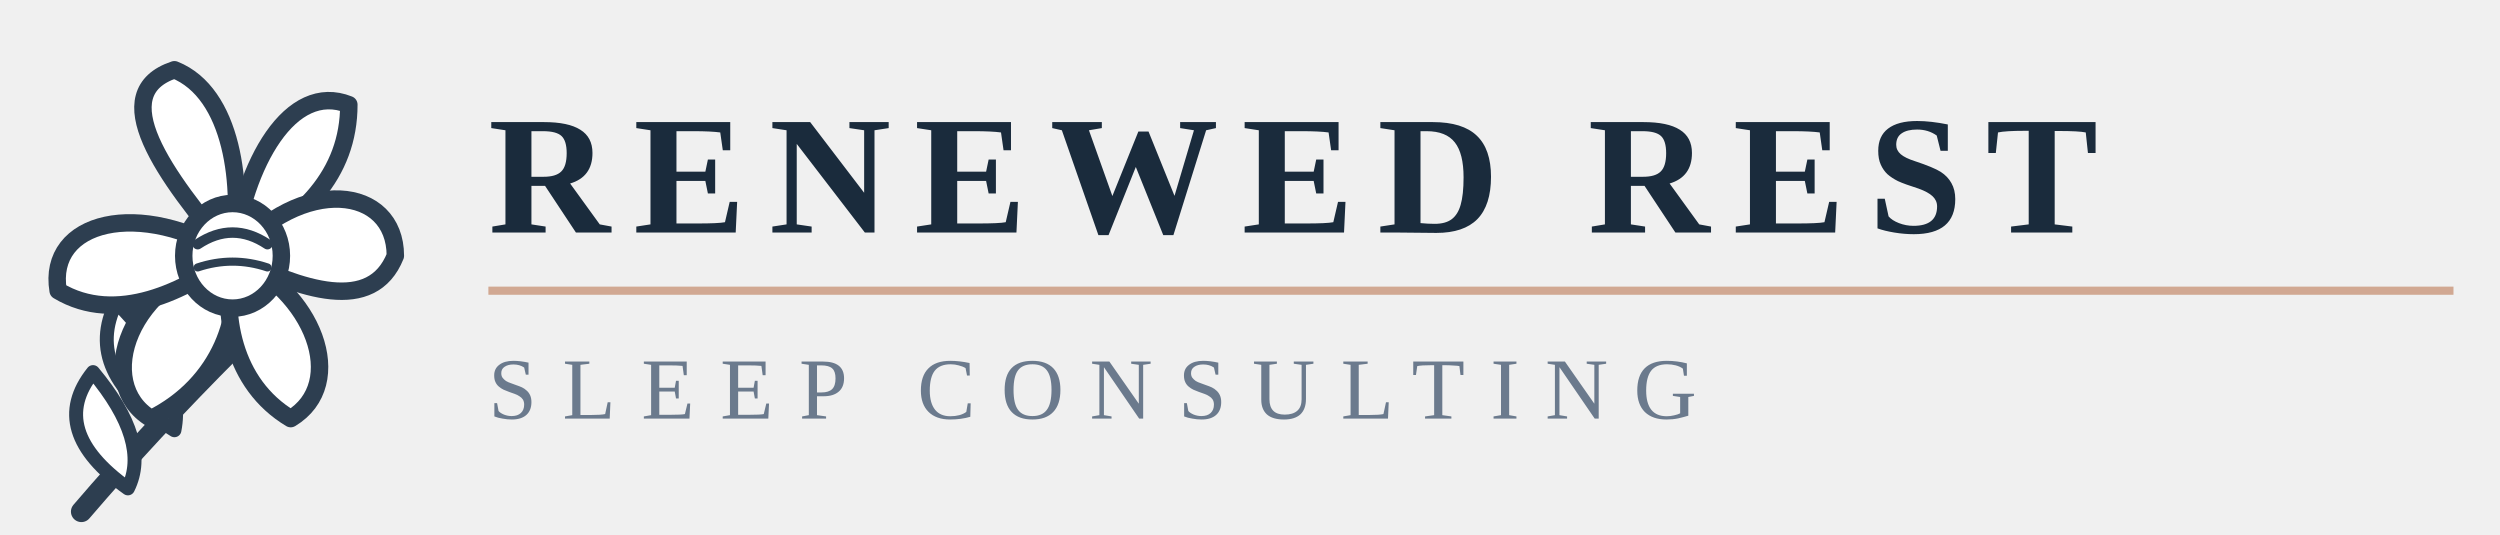
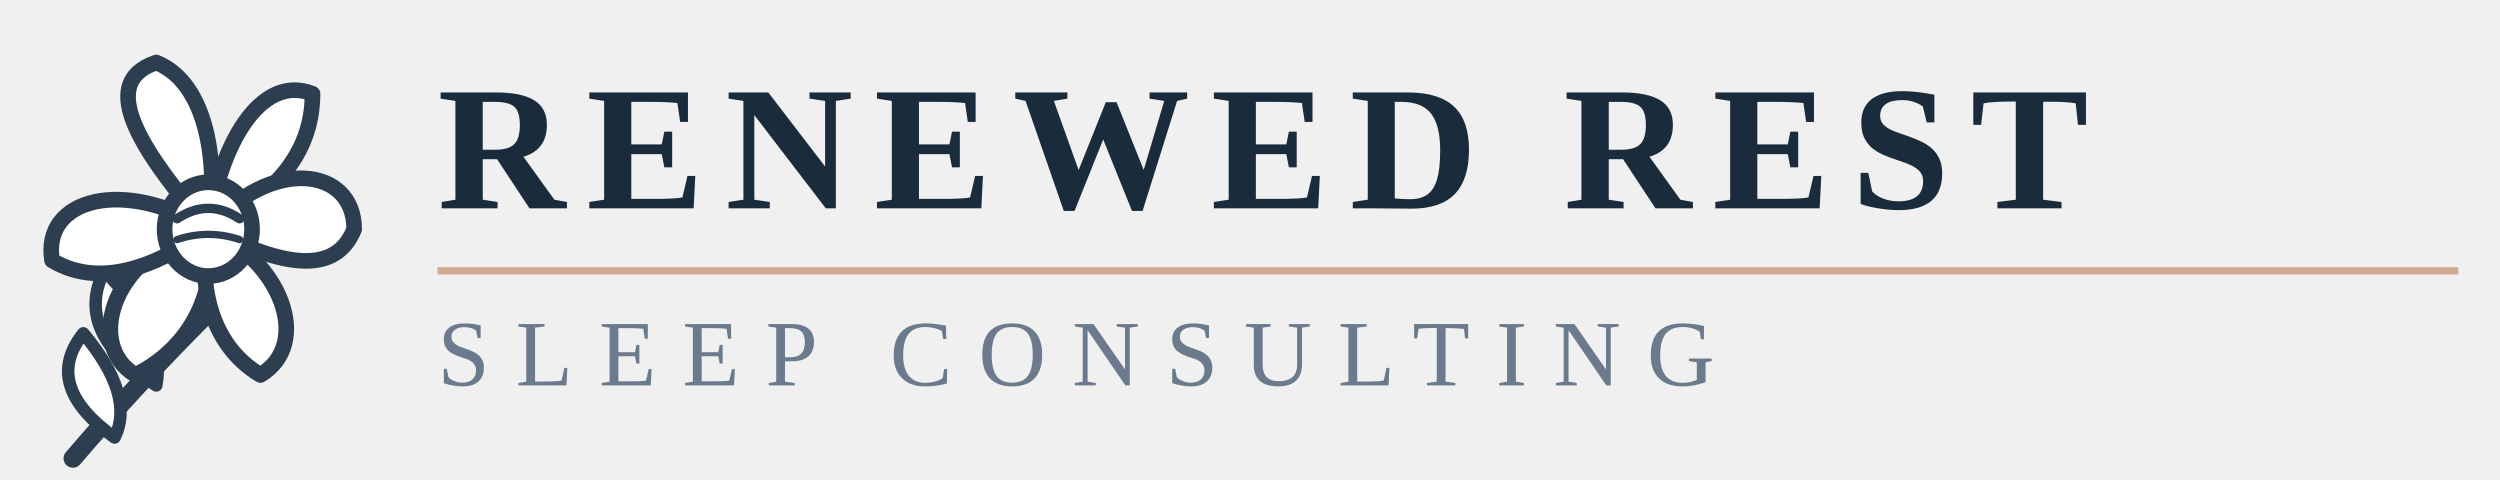
- <svg xmlns="http://www.w3.org/2000/svg" viewBox="0 0 215 46" width="215" height="46">
+ <svg xmlns="http://www.w3.org/2000/svg" viewBox="0 0 240 46" width="240" height="46">
  <g fill="white" stroke="#2D3E50" stroke-linecap="round" stroke-linejoin="round">
    <path d="M20 30 Q13 37 7 44" stroke-width="1.8" fill="none" />
    <path d="M15 37 Q7 32 10 26 Q16 32 15 37Z" stroke-width="1.2" />
    <path d="M11 42 Q4 37 8 32 Q13 38 11 42Z" stroke-width="1.2" />
    <path d="M20 22 C 11 24 8 33 13 36 C 19 33 21 27 20 22Z" stroke-width="1.5" />
    <path d="M20 22 C 12 17 4 19 5 25 C 10 28 16 25 20 22Z" stroke-width="1.5" />
    <path d="M20 22 C 14 15 9 8 15 6 C 20 8 21 16 20 22Z" stroke-width="1.5" />
    <path d="M20 22 C 21 14 25 7 30 9 C 30 15 26 19 20 22Z" stroke-width="1.5" />
    <path d="M20 22 C 26 15 34 16 34 22 C 32 27 26 25 20 22Z" stroke-width="1.5" />
    <path d="M20 22 C 27 25 30 33 25 36 C 20 33 19 27 20 22Z" stroke-width="1.5" />
    <ellipse cx="20" cy="22" rx="4.2" ry="4.5" stroke-width="1.5" />
    <path d="M17 21 Q20 19 23 21" stroke-width="0.9" fill="none" />
    <path d="M17 23 Q20 22 23 23" stroke-width="0.7" fill="none" />
  </g>
-   <text x="42" y="20" font-family="Georgia,'Times New Roman',serif" font-size="14.5" font-weight="700" letter-spacing="2" fill="#1a2b3c">RENEWED REST</text>
-   <line x1="42" y1="25" x2="211" y2="25" stroke="#C9967A" stroke-width="0.7" opacity="0.8" />
-   <text x="42" y="36" font-family="Georgia,'Times New Roman',serif" font-size="7.5" letter-spacing="2.2" fill="#6B7A8D">SLEEP CONSULTING</text>
+   <text x="42" y="20" font-family="Georgia,'Times New Roman',serif" font-size="17" font-weight="700" letter-spacing="2" fill="#1a2b3c">RENEWED REST</text>
+   <line x1="42" y1="26" x2="236" y2="26" stroke="#C9967A" stroke-width="0.7" opacity="0.8" />
+   <text x="42" y="37" font-family="Georgia,'Times New Roman',serif" font-size="9" letter-spacing="2.5" fill="#6B7A8D">SLEEP CONSULTING</text>
</svg>
